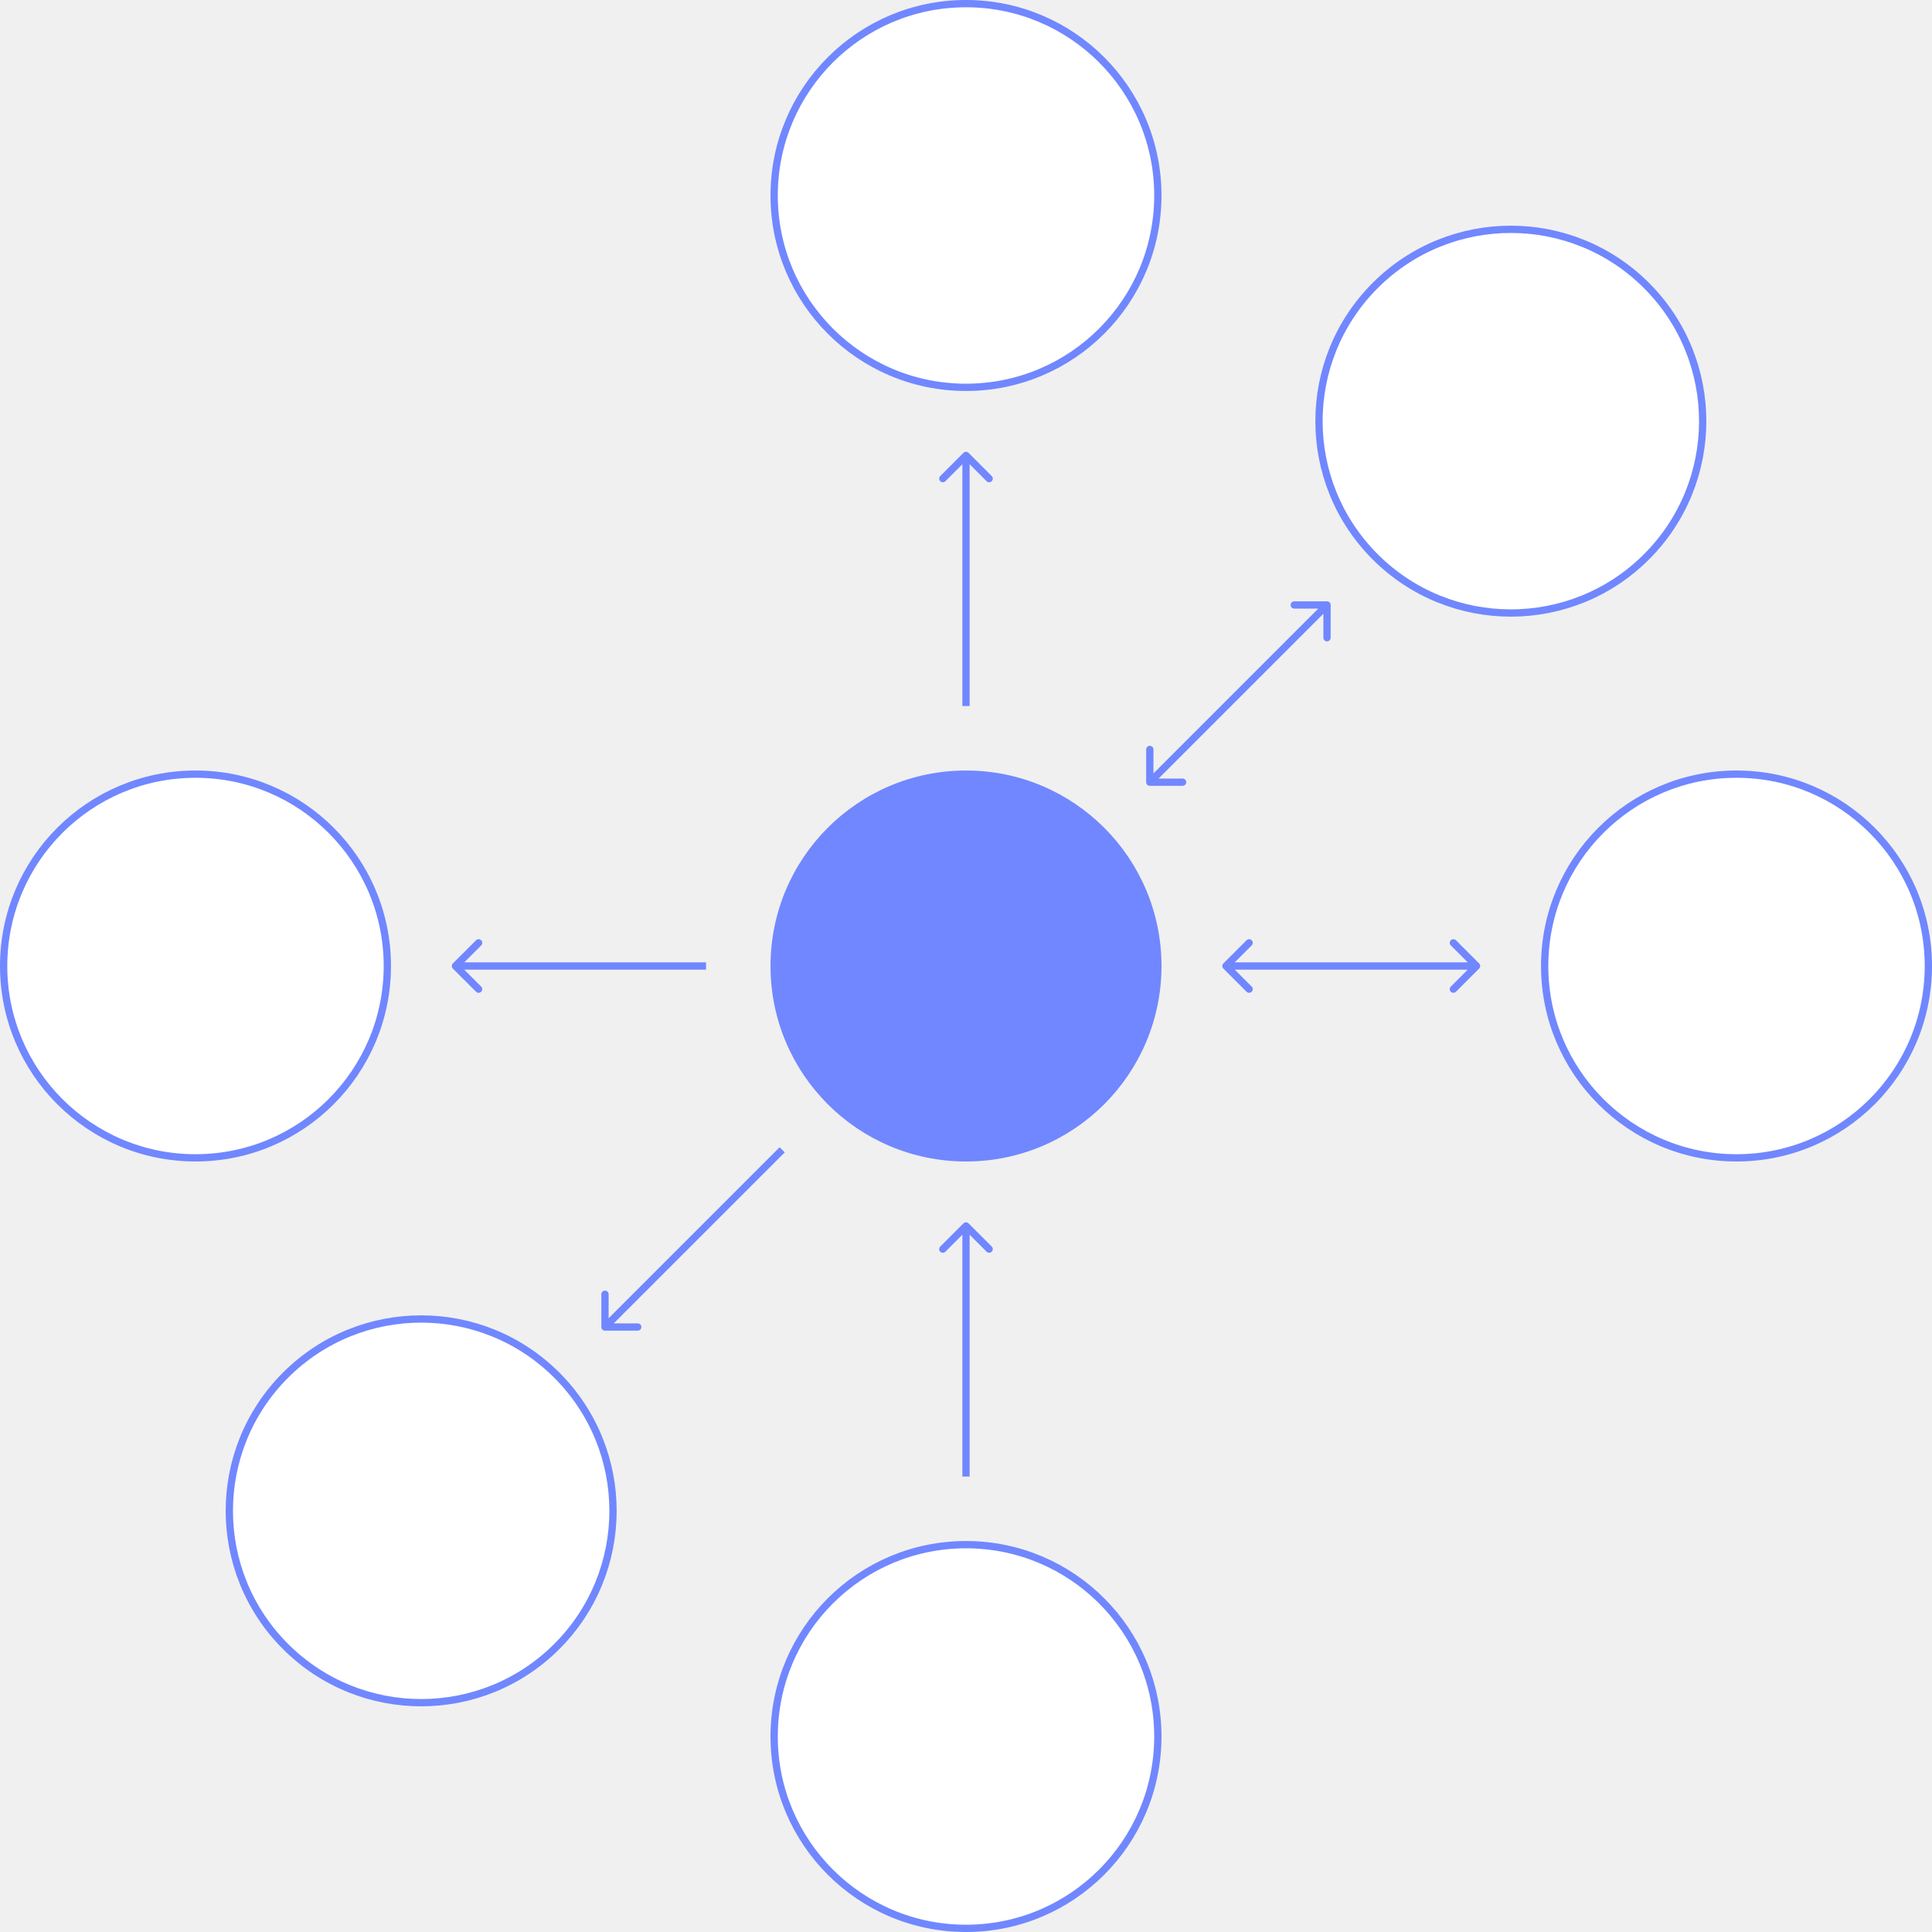
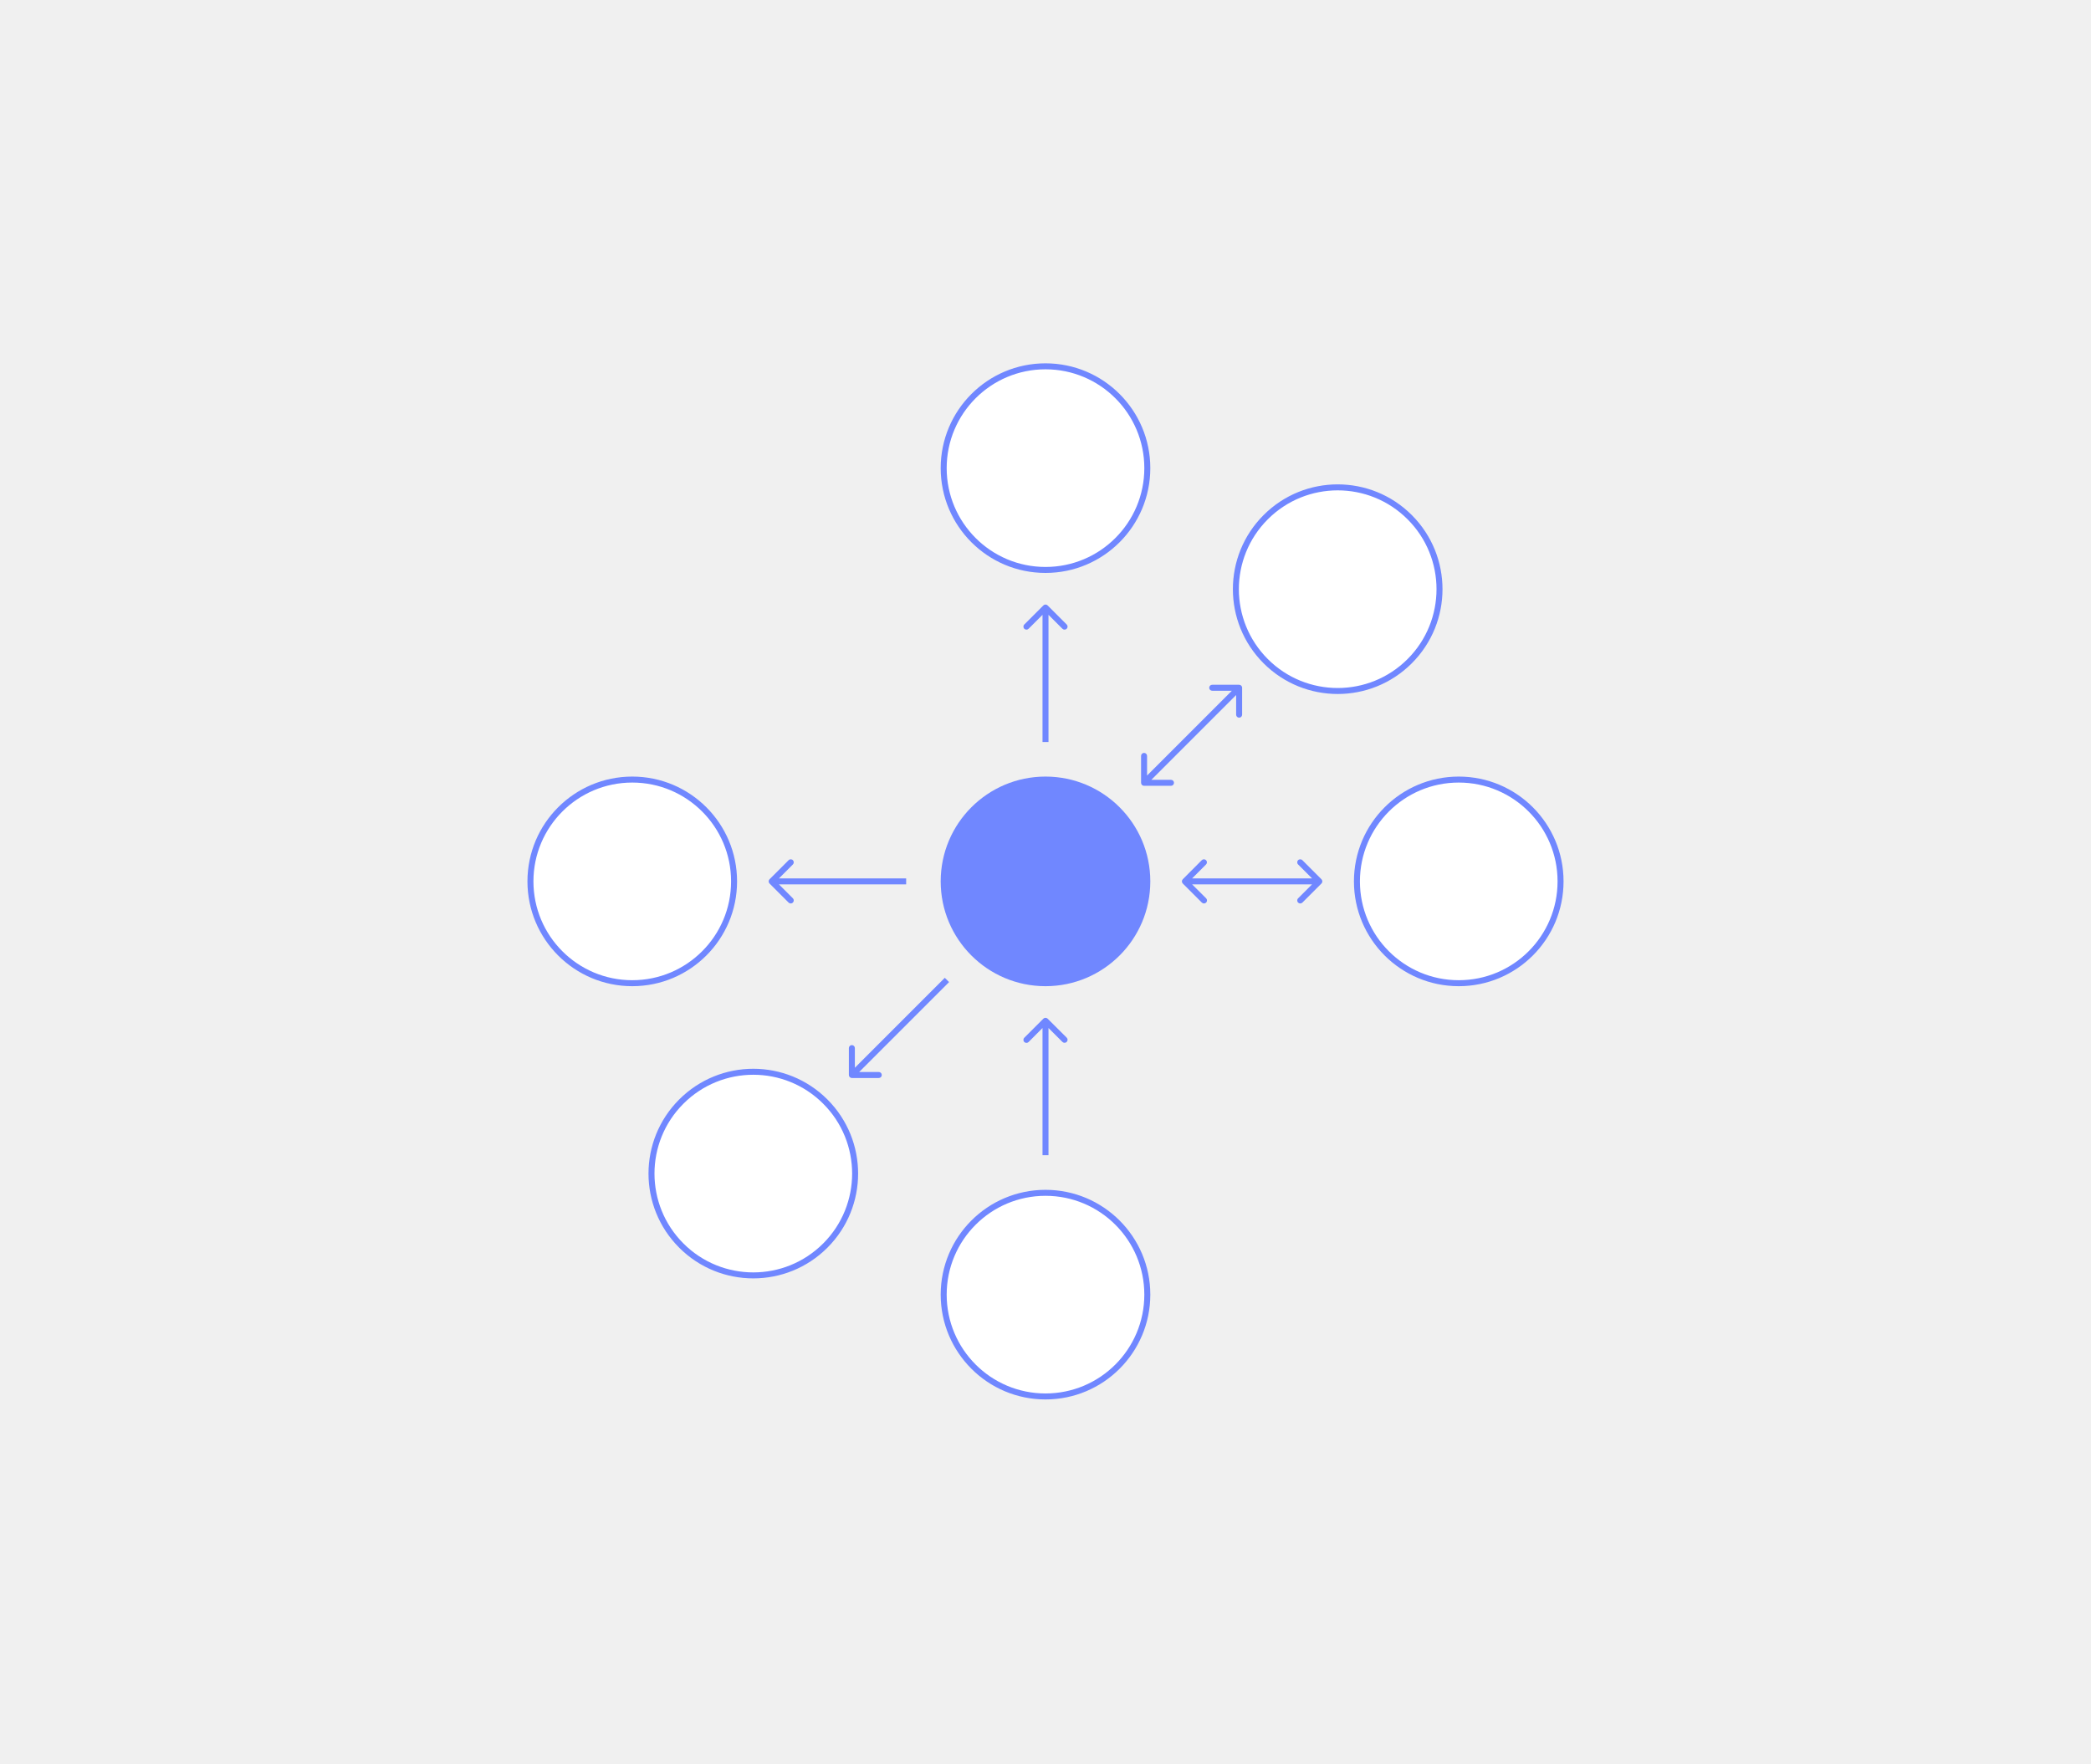
- <svg xmlns="http://www.w3.org/2000/svg" width="1858" height="1858" viewBox="0 0 1858 1858" fill="none">
-   <circle cx="929" cy="929" r="188" fill="#7087FF" />
-   <circle cx="929" cy="188" r="184.5" fill="white" stroke="#7087FF" stroke-width="7" />
-   <path d="M931.475 435.525C930.108 434.158 927.892 434.158 926.525 435.525L904.251 457.799C902.884 459.166 902.884 461.382 904.251 462.749C905.618 464.116 907.834 464.116 909.201 462.749L929 442.95L948.799 462.749C950.166 464.116 952.382 464.116 953.749 462.749C955.116 461.382 955.116 459.166 953.749 457.799L931.475 435.525ZM932.5 679L932.5 438L925.5 438L925.5 679L932.5 679Z" fill="#7087FF" />
-   <circle cx="1452.97" cy="405.034" r="184.5" transform="rotate(45 1452.97 405.034)" fill="white" stroke="#7087FF" stroke-width="7" />
-   <path d="M1102.28 752.224C1102.28 754.157 1103.84 755.724 1105.78 755.724L1137.28 755.724C1139.21 755.724 1140.78 754.157 1140.78 752.224C1140.78 750.291 1139.21 748.724 1137.28 748.724L1109.28 748.724L1109.28 720.724C1109.28 718.791 1107.71 717.224 1105.78 717.224C1103.84 717.224 1102.28 718.791 1102.28 720.724L1102.28 752.224ZM1279.69 581.811C1279.69 579.878 1278.12 578.311 1276.19 578.311L1244.69 578.311C1242.76 578.311 1241.19 579.878 1241.19 581.811C1241.19 583.744 1242.76 585.311 1244.69 585.311L1272.69 585.311L1272.69 613.311C1272.69 615.244 1274.26 616.811 1276.19 616.811C1278.12 616.811 1279.69 615.244 1279.69 613.311L1279.69 581.811ZM1108.25 754.699L1278.66 584.286L1273.71 579.336L1103.3 749.749L1108.25 754.699Z" fill="#7087FF" />
-   <circle cx="1670" cy="929" r="184.5" transform="rotate(90 1670 929)" fill="white" stroke="#7087FF" stroke-width="7" />
-   <path d="M1176.53 926.525C1175.16 927.892 1175.16 930.108 1176.53 931.475L1198.8 953.749C1200.17 955.116 1202.38 955.116 1203.75 953.749C1205.12 952.382 1205.12 950.166 1203.75 948.799L1183.95 929L1203.75 909.201C1205.12 907.834 1205.12 905.618 1203.75 904.251C1202.38 902.884 1200.17 902.884 1198.8 904.251L1176.53 926.525ZM1422.47 931.475C1423.84 930.108 1423.84 927.892 1422.47 926.525L1400.2 904.251C1398.83 902.884 1396.62 902.884 1395.25 904.251C1393.88 905.618 1393.88 907.834 1395.25 909.201L1415.05 929L1395.25 948.799C1393.88 950.166 1393.88 952.382 1395.25 953.749C1396.62 955.116 1398.83 955.116 1400.2 953.749L1422.47 931.475ZM1179 932.5H1420V925.5H1179V932.5Z" fill="#7087FF" />
-   <circle cx="929" cy="1670" r="184.5" fill="white" stroke="#7087FF" stroke-width="7" />
-   <path d="M931.475 1176.53C930.108 1175.16 927.892 1175.16 926.525 1176.53L904.251 1198.8C902.884 1200.17 902.884 1202.38 904.251 1203.75C905.618 1205.12 907.834 1205.12 909.201 1203.75L929 1183.95L948.799 1203.75C950.166 1205.12 952.382 1205.12 953.749 1203.75C955.116 1202.38 955.116 1200.17 953.749 1198.8L931.475 1176.53ZM925.5 1179L925.5 1420L932.5 1420L932.5 1179L925.5 1179Z" fill="#7087FF" />
-   <circle cx="405.034" cy="1452.97" r="184.5" transform="rotate(45 405.034 1452.97)" fill="white" stroke="#7087FF" stroke-width="7" />
-   <path d="M578.31 1276.19C578.31 1278.12 579.877 1279.69 581.81 1279.69L613.31 1279.69C615.243 1279.69 616.81 1278.12 616.81 1276.19C616.81 1274.26 615.243 1272.69 613.31 1272.69L585.31 1272.69L585.31 1244.69C585.31 1242.76 583.743 1241.19 581.81 1241.19C579.877 1241.19 578.31 1242.76 578.31 1244.69L578.31 1276.19ZM749.748 1103.3L579.336 1273.72L584.285 1278.66L754.698 1108.25L749.748 1103.3Z" fill="#7087FF" />
-   <circle cx="188" cy="929" r="184.5" transform="rotate(90 188 929)" fill="white" stroke="#7087FF" stroke-width="7" />
-   <path d="M435.525 926.525C434.158 927.892 434.158 930.108 435.525 931.475L457.799 953.749C459.166 955.116 461.382 955.116 462.749 953.749C464.116 952.382 464.116 950.166 462.749 948.799L442.95 929L462.749 909.201C464.116 907.834 464.116 905.618 462.749 904.251C461.382 902.884 459.166 902.884 457.799 904.251L435.525 926.525ZM679 925.5L438 925.5L438 932.5L679 932.5L679 925.5Z" fill="#7087FF" />
+ <svg xmlns="http://www.w3.org/2000/svg" fill="none" viewBox="0 0 2446 2063">
+   <circle cx="1223" cy="1031" r="122.6" fill="#7087FF" />
+   <circle cx="1223" cy="547.6" r="119.1" fill="#fff" stroke="#7087FF" stroke-width="7" />
+   <path fill="#7087FF" d="M1225.5 708.2a3.5 3.5 0 0 0-5 0l-22.3 22.3a3.5 3.5 0 1 0 5 5l19.8-19.8 19.8 19.8a3.5 3.5 0 1 0 5-5l-22.3-22.3Zm1 159.7V710.7h-7V868h7Z" />
+   <circle cx="1564.8" cy="689.2" r="119.1" fill="#fff" stroke="#7087FF" stroke-width="7" transform="rotate(45 1564.8 689.2)" />
+   <path fill="#7087FF" d="M1334.8 915.7c0 2 1.6 3.5 3.5 3.5h31.5a3.5 3.5 0 1 0 0-7h-28v-28a3.5 3.5 0 1 0-7 0v31.5ZM1453 804.5c0-2-1.6-3.5-3.5-3.5H1418a3.5 3.5 0 1 0 0 7h28v28a3.5 3.5 0 1 0 7 0v-31.5Zm-112.2 113.7L1452 807l-5-5-111.2 111.2 5 5Z" />
+   <circle cx="1706.4" cy="1031" r="119.1" fill="#fff" stroke="#7087FF" stroke-width="7" transform="rotate(90 1706.4 1031)" />
+   <path fill="#7087FF" d="M1383.6 1028.5a3.5 3.5 0 0 0 0 5l22.3 22.3a3.5 3.5 0 1 0 5-5L1391 1031l19.8-19.8a3.5 3.5 0 0 0 0-5 3.5 3.5 0 0 0-5 0l-22.2 22.3Zm162.2 5a3.5 3.5 0 0 0 0-5l-22.3-22.3a3.5 3.5 0 1 0-5 5l19.8 19.8-19.8 19.8a3.5 3.5 0 1 0 5 5l22.3-22.3Zm-159.7 1h157.2v-7H1386v7Z" />
+   <circle cx="1223" cy="1514.4" r="119.1" fill="#fff" stroke="#7087FF" stroke-width="7" />
+   <path fill="#7087FF" d="M1225.5 1191.6a3.5 3.5 0 0 0-5 0l-22.3 22.3a3.5 3.5 0 1 0 5 5l19.8-19.9 19.8 19.8a3.5 3.5 0 1 0 5-5l-22.3-22.2Zm-6 2.5v157.2h7V1194h-7Z" />
+   <circle cx="881.2" cy="1372.8" r="119.1" fill="#fff" stroke="#7087FF" stroke-width="7" transform="rotate(45 881.2 1372.8)" />
+   <path fill="#7087FF" d="M993 1257.5c0 2 1.6 3.5 3.5 3.5h31.5a3.5 3.5 0 1 0 0-7h-28v-28a3.5 3.5 0 1 0-7 0v31.5Zm112.2-113.7L994 1255l5 5 111.2-111.2-5-5Z" />
+   <circle cx="739.6" cy="1031" r="119.1" fill="#fff" stroke="#7087FF" stroke-width="7" transform="rotate(90 739.6 1031)" />
+   <path fill="#7087FF" d="M900.2 1028.5a3.5 3.5 0 0 0 0 5l22.3 22.3a3.5 3.5 0 1 0 5-5l-19.8-19.8 19.8-19.8a3.5 3.5 0 0 0-5-5l-22.3 22.3Zm159.7-1H902.7v7H1060v-7Z" />
</svg>
